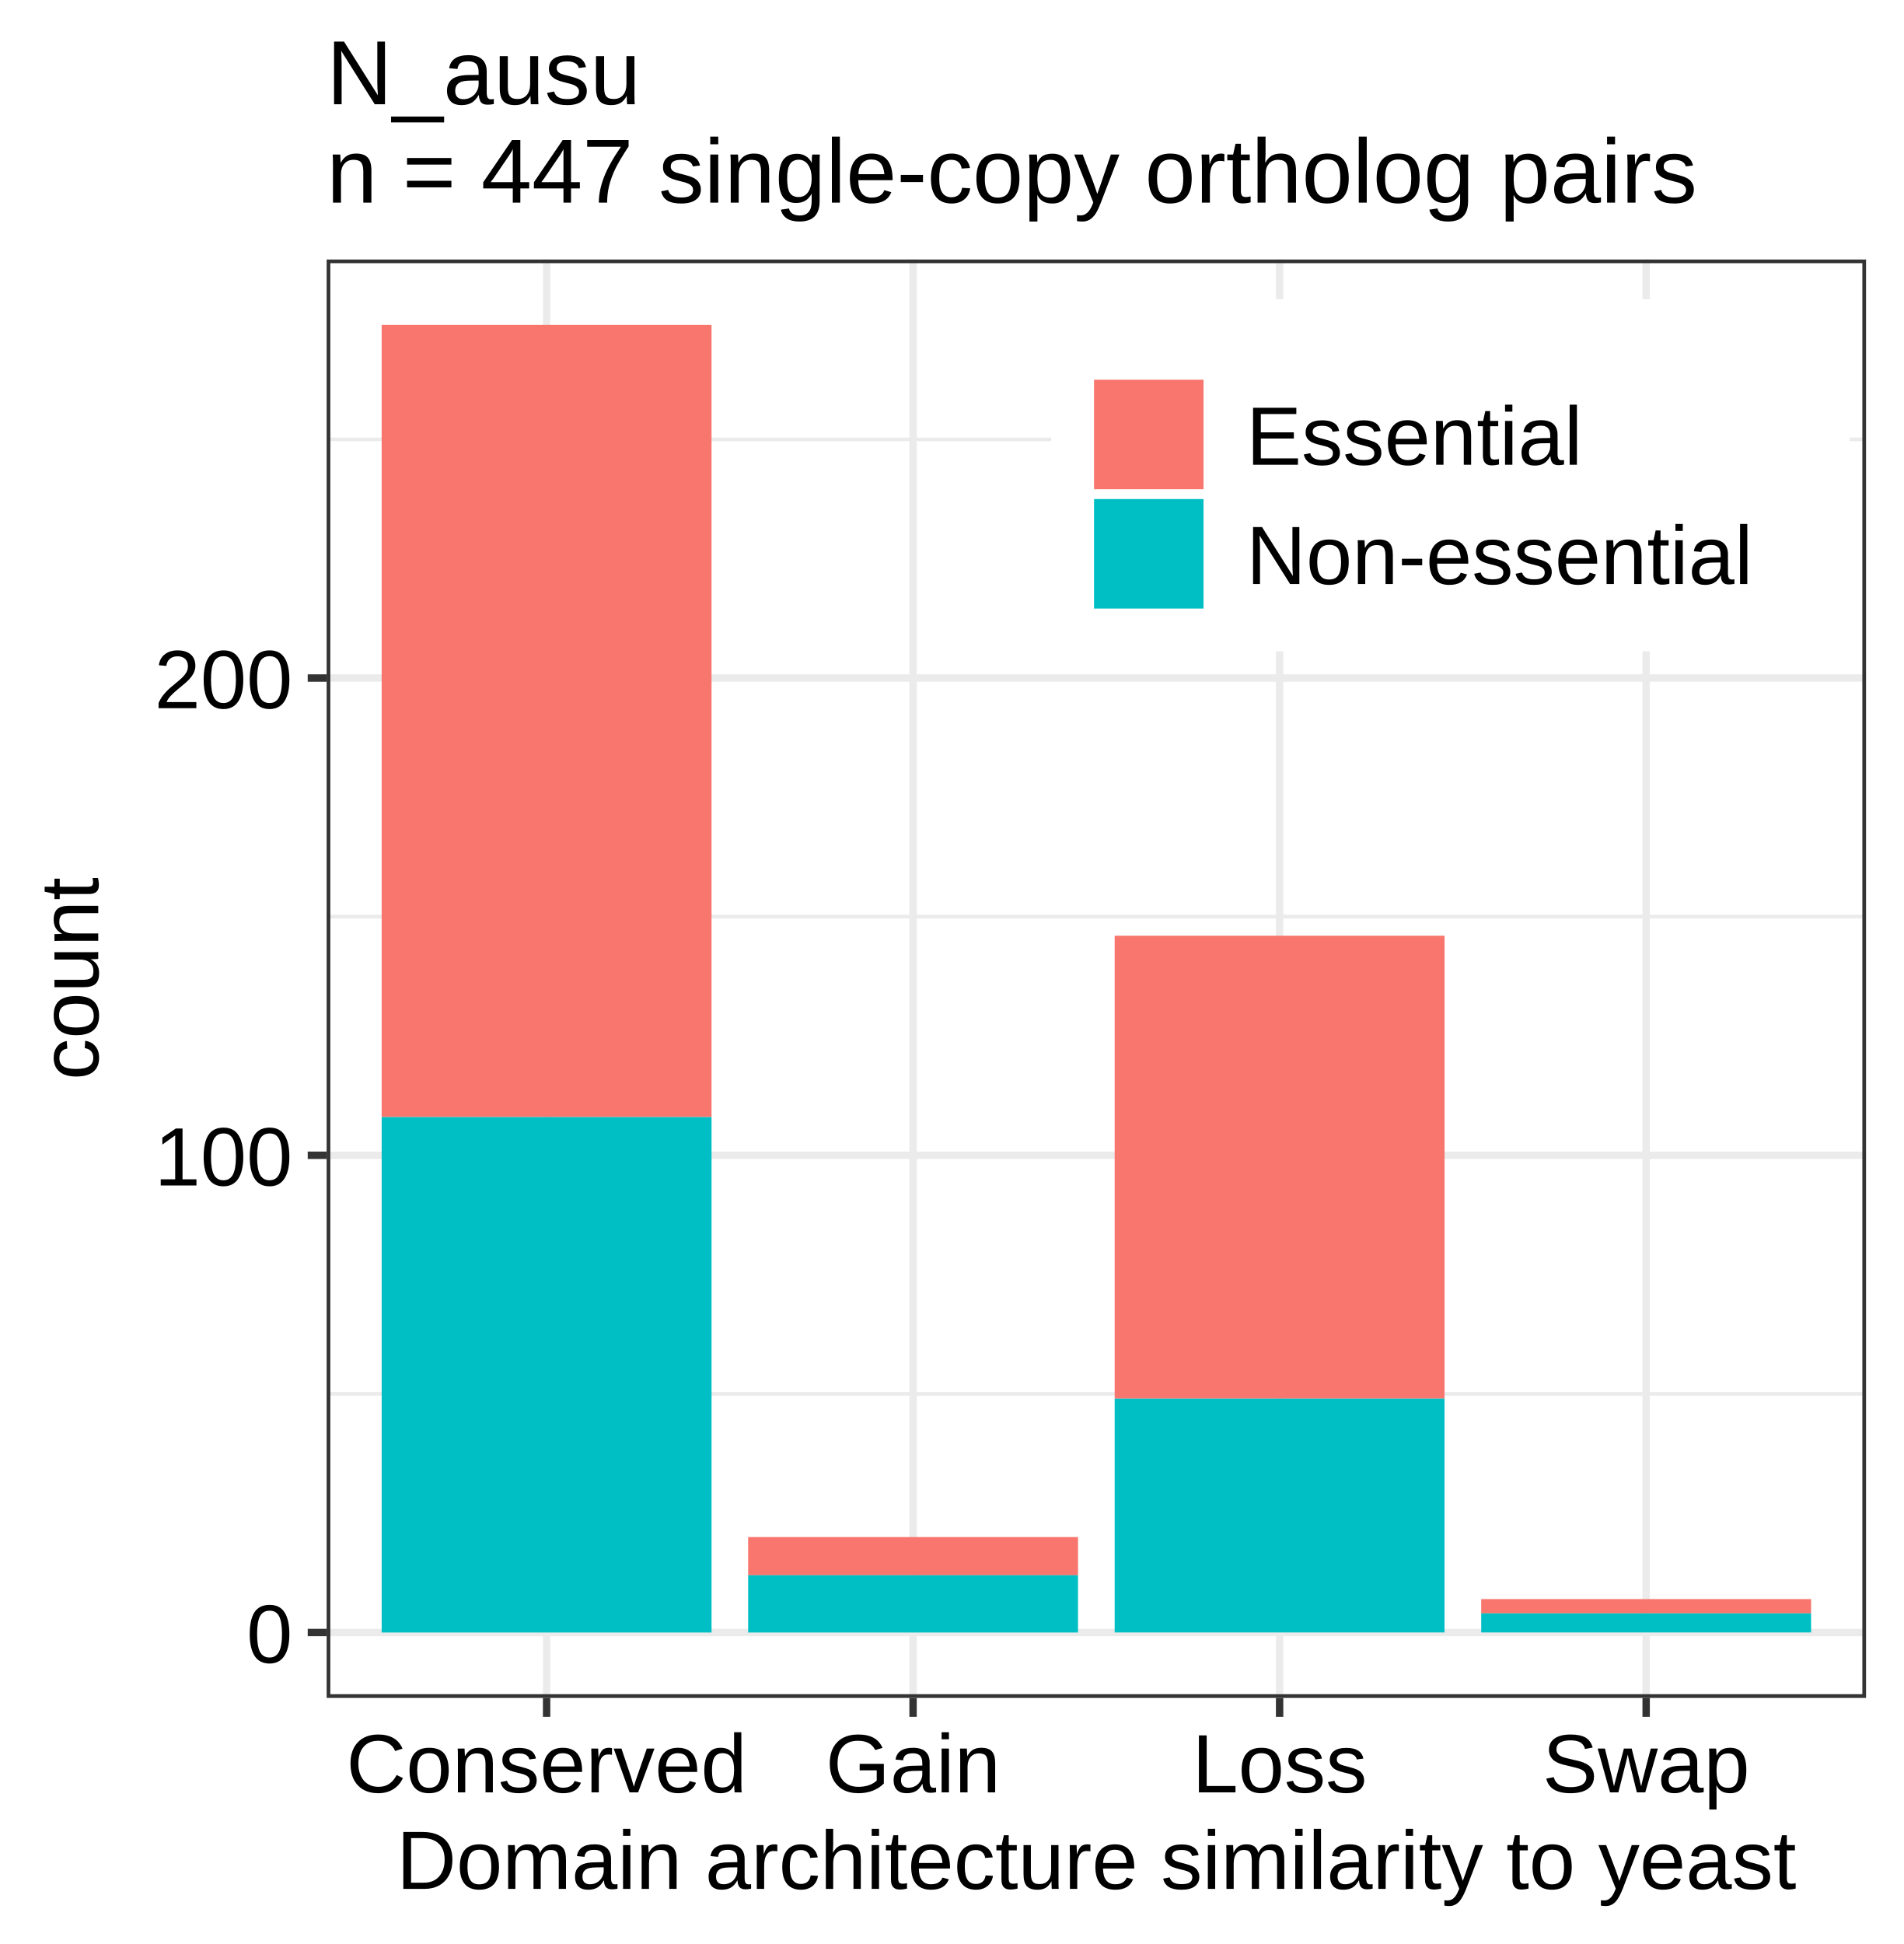
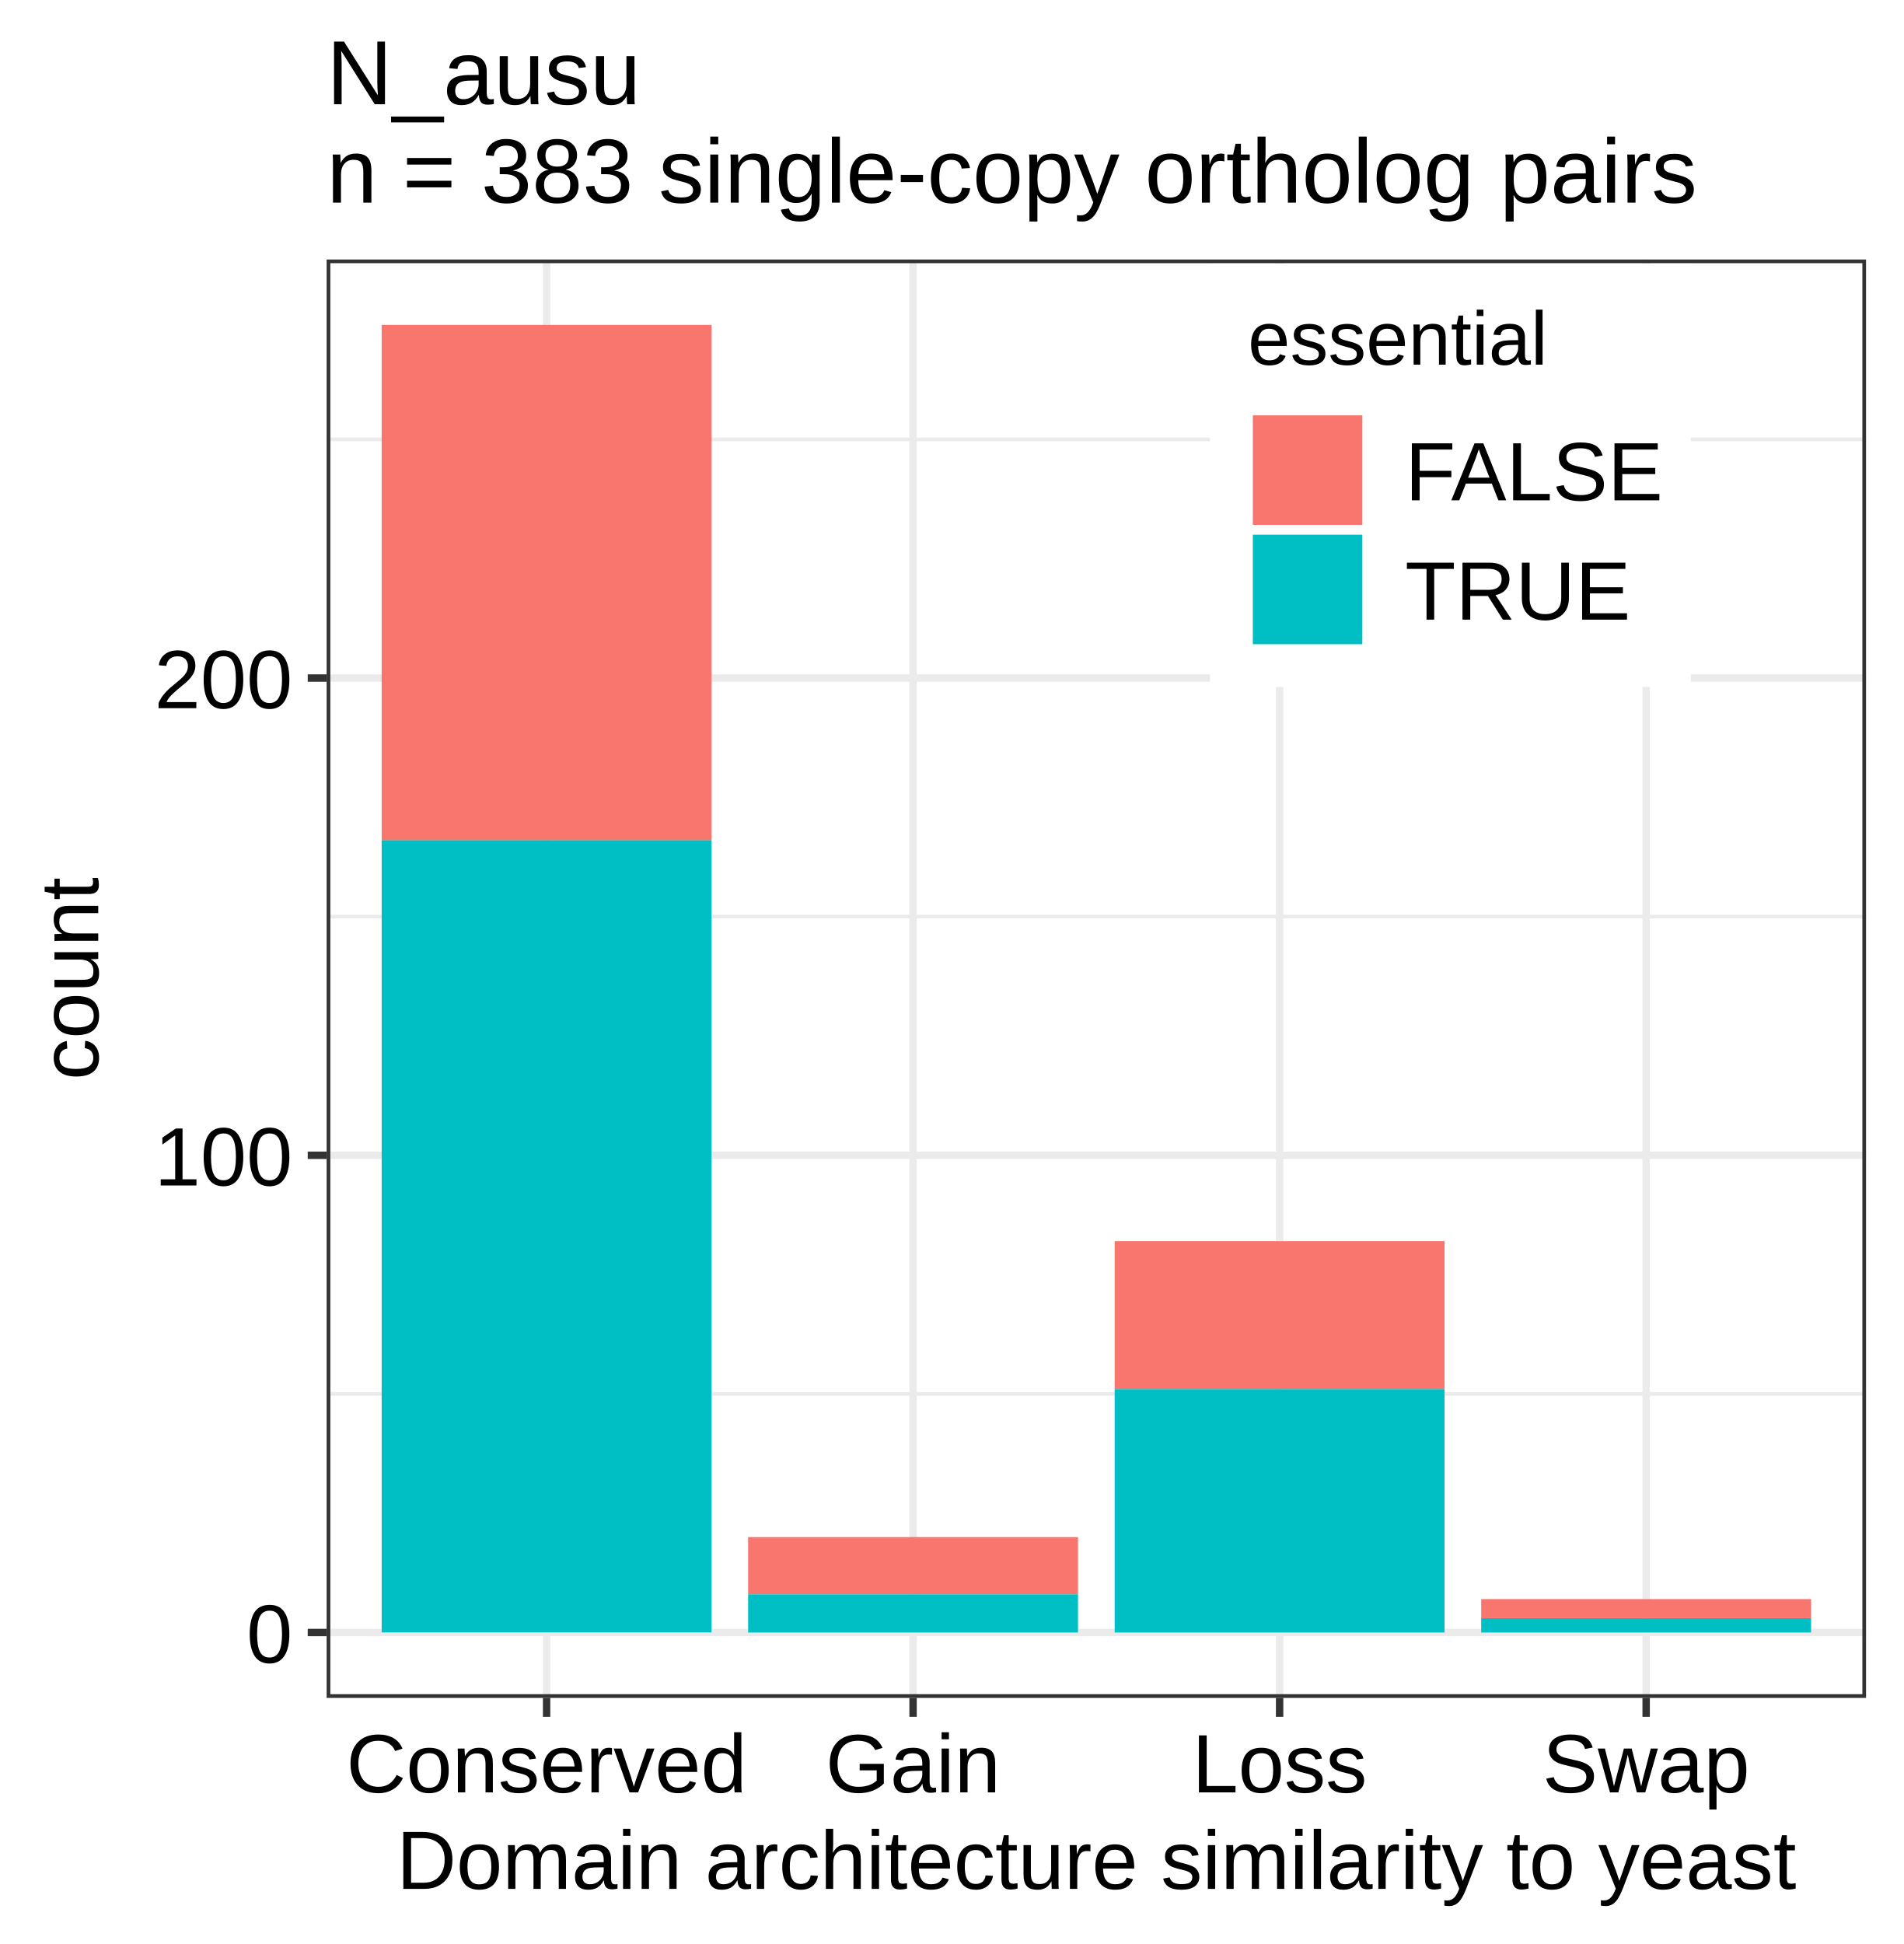
<svg xmlns="http://www.w3.org/2000/svg" class="svglite" width="275.76pt" height="281.52pt" viewBox="0 0 275.76 281.52">
  <defs>
    <style type="text/css">
    .svglite line, .svglite polyline, .svglite polygon, .svglite path, .svglite rect, .svglite circle {
      fill: none;
      stroke: #000000;
      stroke-linecap: round;
      stroke-linejoin: round;
      stroke-miterlimit: 10.00;
    }
    .svglite text {
      white-space: pre;
    }
  </style>
  </defs>
  <rect width="100%" height="100%" style="stroke: none; fill: #FFFFFF;" />
  <defs>
    <clipPath id="cpMC4wMHwyNzUuNzZ8MC4wMHwyODEuNTI=">
      <rect x="0.00" y="0.00" width="275.76" height="281.52" />
    </clipPath>
  </defs>
  <g clip-path="url(#cpMC4wMHwyNzUuNzZ8MC4wMHwyODEuNTI=)">
    <rect x="-0" y="-0" width="275.76" height="281.52" style="stroke-width: 1.07; stroke: #FFFFFF; fill: #FFFFFF;" />
  </g>
  <defs>
    <clipPath id="cpNDcuMzF8MjcwLjI4fDM3LjU4fDI0NS44OA==">
      <rect x="47.31" y="37.58" width="222.97" height="208.30" />
    </clipPath>
  </defs>
  <g clip-path="url(#cpNDcuMzF8MjcwLjI4fDM3LjU4fDI0NS44OA==)">
    <rect x="47.31" y="37.58" width="222.97" height="208.30" style="stroke-width: 1.07; stroke: none; fill: #FFFFFF;" />
    <polyline points="47.31,201.85 270.28,201.85 " style="stroke-width: 0.53; stroke: #EBEBEB; stroke-linecap: butt;" />
    <polyline points="47.31,132.74 270.28,132.74 " style="stroke-width: 0.53; stroke: #EBEBEB; stroke-linecap: butt;" />
    <polyline points="47.31,63.63 270.28,63.63 " style="stroke-width: 0.53; stroke: #EBEBEB; stroke-linecap: butt;" />
    <polyline points="47.31,236.41 270.28,236.41 " style="stroke-width: 1.07; stroke: #EBEBEB; stroke-linecap: butt;" />
    <polyline points="47.31,167.30 270.28,167.30 " style="stroke-width: 1.07; stroke: #EBEBEB; stroke-linecap: butt;" />
    <polyline points="47.31,98.19 270.28,98.19 " style="stroke-width: 1.07; stroke: #EBEBEB; stroke-linecap: butt;" />
    <polyline points="79.17,245.88 79.17,37.58 " style="stroke-width: 1.07; stroke: #EBEBEB; stroke-linecap: butt;" />
    <polyline points="132.25,245.88 132.25,37.58 " style="stroke-width: 1.07; stroke: #EBEBEB; stroke-linecap: butt;" />
    <polyline points="185.34,245.88 185.34,37.58 " style="stroke-width: 1.07; stroke: #EBEBEB; stroke-linecap: butt;" />
    <polyline points="238.43,245.88 238.43,37.58 " style="stroke-width: 1.07; stroke: #EBEBEB; stroke-linecap: butt;" />
-     <rect x="55.28" y="47.05" width="47.78" height="114.72" style="stroke-width: 1.07; stroke: none; stroke-linecap: square; stroke-linejoin: miter; fill: #F8766D;" />
-     <rect x="55.28" y="161.77" width="47.78" height="74.64" style="stroke-width: 1.07; stroke: none; stroke-linecap: square; stroke-linejoin: miter; fill: #00BFC4;" />
-     <rect x="108.36" y="222.59" width="47.78" height="5.53" style="stroke-width: 1.07; stroke: none; stroke-linecap: square; stroke-linejoin: miter; fill: #F8766D;" />
-     <rect x="108.36" y="228.12" width="47.78" height="8.29" style="stroke-width: 1.07; stroke: none; stroke-linecap: square; stroke-linejoin: miter; fill: #00BFC4;" />
-     <rect x="161.45" y="135.51" width="47.78" height="67.04" style="stroke-width: 1.07; stroke: none; stroke-linecap: square; stroke-linejoin: miter; fill: #F8766D;" />
-     <rect x="161.45" y="202.54" width="47.78" height="33.86" style="stroke-width: 1.07; stroke: none; stroke-linecap: square; stroke-linejoin: miter; fill: #00BFC4;" />
-     <rect x="214.54" y="231.57" width="47.78" height="2.07" style="stroke-width: 1.07; stroke: none; stroke-linecap: square; stroke-linejoin: miter; fill: #F8766D;" />
-     <rect x="214.54" y="233.64" width="47.78" height="2.76" style="stroke-width: 1.07; stroke: none; stroke-linecap: square; stroke-linejoin: miter; fill: #00BFC4;" />
+     <rect x="55.28" y="47.05" width="47.78" height="74.64" style="stroke-width: 1.07; stroke: none; stroke-linecap: square; stroke-linejoin: miter; fill: #F8766D;" />
+     <rect x="55.28" y="121.68" width="47.78" height="114.72" style="stroke-width: 1.07; stroke: none; stroke-linecap: square; stroke-linejoin: miter; fill: #00BFC4;" />
+     <rect x="108.36" y="222.59" width="47.78" height="8.29" style="stroke-width: 1.07; stroke: none; stroke-linecap: square; stroke-linejoin: miter; fill: #F8766D;" />
+     <rect x="108.36" y="230.88" width="47.78" height="5.53" style="stroke-width: 1.07; stroke: none; stroke-linecap: square; stroke-linejoin: miter; fill: #00BFC4;" />
+     <rect x="161.45" y="179.74" width="47.78" height="21.42" style="stroke-width: 1.07; stroke: none; stroke-linecap: square; stroke-linejoin: miter; fill: #F8766D;" />
+     <rect x="161.45" y="201.16" width="47.78" height="35.25" style="stroke-width: 1.07; stroke: none; stroke-linecap: square; stroke-linejoin: miter; fill: #00BFC4;" />
+     <rect x="214.54" y="231.57" width="47.78" height="2.76" style="stroke-width: 1.07; stroke: none; stroke-linecap: square; stroke-linejoin: miter; fill: #F8766D;" />
+     <rect x="214.54" y="234.34" width="47.78" height="2.07" style="stroke-width: 1.07; stroke: none; stroke-linecap: square; stroke-linejoin: miter; fill: #00BFC4;" />
    <rect x="47.31" y="37.58" width="222.97" height="208.30" style="stroke-width: 1.07; stroke: #333333;" />
  </g>
  <g clip-path="url(#cpMC4wMHwyNzUuNzZ8MC4wMHwyODEuNTI=)">
    <text x="42.38" y="240.78" text-anchor="end" style="font-size: 12.00px; font-family: &quot;Arimo&quot;;" textLength="7.64px" lengthAdjust="spacingAndGlyphs">0</text>
    <text x="42.38" y="171.67" text-anchor="end" style="font-size: 12.00px; font-family: &quot;Arimo&quot;;" textLength="22.92px" lengthAdjust="spacingAndGlyphs">100</text>
    <text x="42.38" y="102.56" text-anchor="end" style="font-size: 12.00px; font-family: &quot;Arimo&quot;;" textLength="22.92px" lengthAdjust="spacingAndGlyphs">200</text>
    <polyline points="44.57,236.41 47.31,236.41 " style="stroke-width: 1.07; stroke: #333333; stroke-linecap: butt;" />
    <polyline points="44.57,167.30 47.31,167.30 " style="stroke-width: 1.07; stroke: #333333; stroke-linecap: butt;" />
    <polyline points="44.57,98.19 47.31,98.19 " style="stroke-width: 1.07; stroke: #333333; stroke-linecap: butt;" />
    <polyline points="79.17,248.62 79.17,245.88 " style="stroke-width: 1.07; stroke: #333333; stroke-linecap: butt;" />
    <polyline points="132.25,248.62 132.25,245.88 " style="stroke-width: 1.07; stroke: #333333; stroke-linecap: butt;" />
    <polyline points="185.34,248.62 185.34,245.88 " style="stroke-width: 1.07; stroke: #333333; stroke-linecap: butt;" />
    <polyline points="238.43,248.62 238.43,245.88 " style="stroke-width: 1.07; stroke: #333333; stroke-linecap: butt;" />
    <text x="79.17" y="259.56" text-anchor="middle" style="font-size: 12.00px; font-family: &quot;Arimo&quot;;" textLength="64.02px" lengthAdjust="spacingAndGlyphs">Conserved</text>
    <text x="132.25" y="259.56" text-anchor="middle" style="font-size: 12.00px; font-family: &quot;Arimo&quot;;" textLength="27.60px" lengthAdjust="spacingAndGlyphs">Gain</text>
    <text x="185.34" y="259.56" text-anchor="middle" style="font-size: 12.00px; font-family: &quot;Arimo&quot;;" textLength="26.34px" lengthAdjust="spacingAndGlyphs">Loss</text>
    <text x="238.43" y="259.56" text-anchor="middle" style="font-size: 12.00px; font-family: &quot;Arimo&quot;;" textLength="32.41px" lengthAdjust="spacingAndGlyphs">Swap</text>
    <text x="158.80" y="273.54" text-anchor="middle" style="font-size: 12.00px; font-family: &quot;Arimo&quot;;" textLength="234.75px" lengthAdjust="spacingAndGlyphs">Domain architecture similarity to yeast</text>
    <text transform="translate(14.23,141.73) rotate(-90)" text-anchor="middle" style="font-size: 12.00px; font-family: &quot;Arimo&quot;;" textLength="33.88px" lengthAdjust="spacingAndGlyphs">count</text>
-     <rect x="152.27" y="43.32" width="115.62" height="51.00" style="stroke-width: 1.07; stroke: none; fill: #FFFFFF;" />
-     <rect x="157.75" y="54.28" width="17.28" height="17.28" style="stroke-width: 1.07; stroke: none; fill: #FFFFFF;" />
-     <rect x="158.46" y="54.99" width="15.86" height="15.86" style="stroke-width: 1.07; stroke: none; stroke-linecap: square; stroke-linejoin: miter; fill: #F8766D;" />
-     <rect x="157.75" y="71.56" width="17.28" height="17.28" style="stroke-width: 1.07; stroke: none; fill: #FFFFFF;" />
-     <rect x="158.46" y="72.27" width="15.86" height="15.86" style="stroke-width: 1.07; stroke: none; stroke-linecap: square; stroke-linejoin: miter; fill: #00BFC4;" />
-     <text x="180.51" y="67.30" style="font-size: 12.00px; font-family: &quot;Arimo&quot;;" textLength="53.83px" lengthAdjust="spacingAndGlyphs">Essential</text>
-     <text x="180.51" y="84.58" style="font-size: 12.00px; font-family: &quot;Arimo&quot;;" textLength="81.90px" lengthAdjust="spacingAndGlyphs">Non-essential</text>
+     <rect x="175.27" y="38.17" width="69.62" height="61.31" style="stroke-width: 1.07; stroke: none; fill: #FFFFFF;" />
+     <text x="180.75" y="52.81" style="font-size: 11.00px; font-family: &quot;Arimo&quot;;" textLength="49.14px" lengthAdjust="spacingAndGlyphs">essential</text>
+     <rect x="180.75" y="59.44" width="17.28" height="17.28" style="stroke-width: 1.07; stroke: none; fill: #FFFFFF;" />
+     <rect x="181.46" y="60.15" width="15.86" height="15.86" style="stroke-width: 1.07; stroke: none; stroke-linecap: square; stroke-linejoin: miter; fill: #F8766D;" />
+     <rect x="180.75" y="76.72" width="17.28" height="17.28" style="stroke-width: 1.07; stroke: none; fill: #FFFFFF;" />
+     <rect x="181.46" y="77.43" width="15.86" height="15.86" style="stroke-width: 1.07; stroke: none; stroke-linecap: square; stroke-linejoin: miter; fill: #00BFC4;" />
+     <text x="203.51" y="72.45" style="font-size: 12.00px; font-family: &quot;Arimo&quot;;" textLength="35.90px" lengthAdjust="spacingAndGlyphs">FALSE</text>
+     <text x="203.51" y="89.73" style="font-size: 12.00px; font-family: &quot;Arimo&quot;;" textLength="32.03px" lengthAdjust="spacingAndGlyphs">TRUE</text>
    <text x="47.31" y="15.10" style="font-size: 13.20px; font-family: &quot;Arimo&quot;;" textLength="48.13px" lengthAdjust="spacingAndGlyphs">N_ausu</text>
-     <text x="47.31" y="29.35" style="font-size: 13.20px; font-family: &quot;Arimo&quot;;" textLength="228.47px" lengthAdjust="spacingAndGlyphs">n = 447 single-copy ortholog pairs</text>
+     <text x="47.31" y="29.35" style="font-size: 13.20px; font-family: &quot;Arimo&quot;;" textLength="228.47px" lengthAdjust="spacingAndGlyphs">n = 383 single-copy ortholog pairs</text>
  </g>
</svg>
